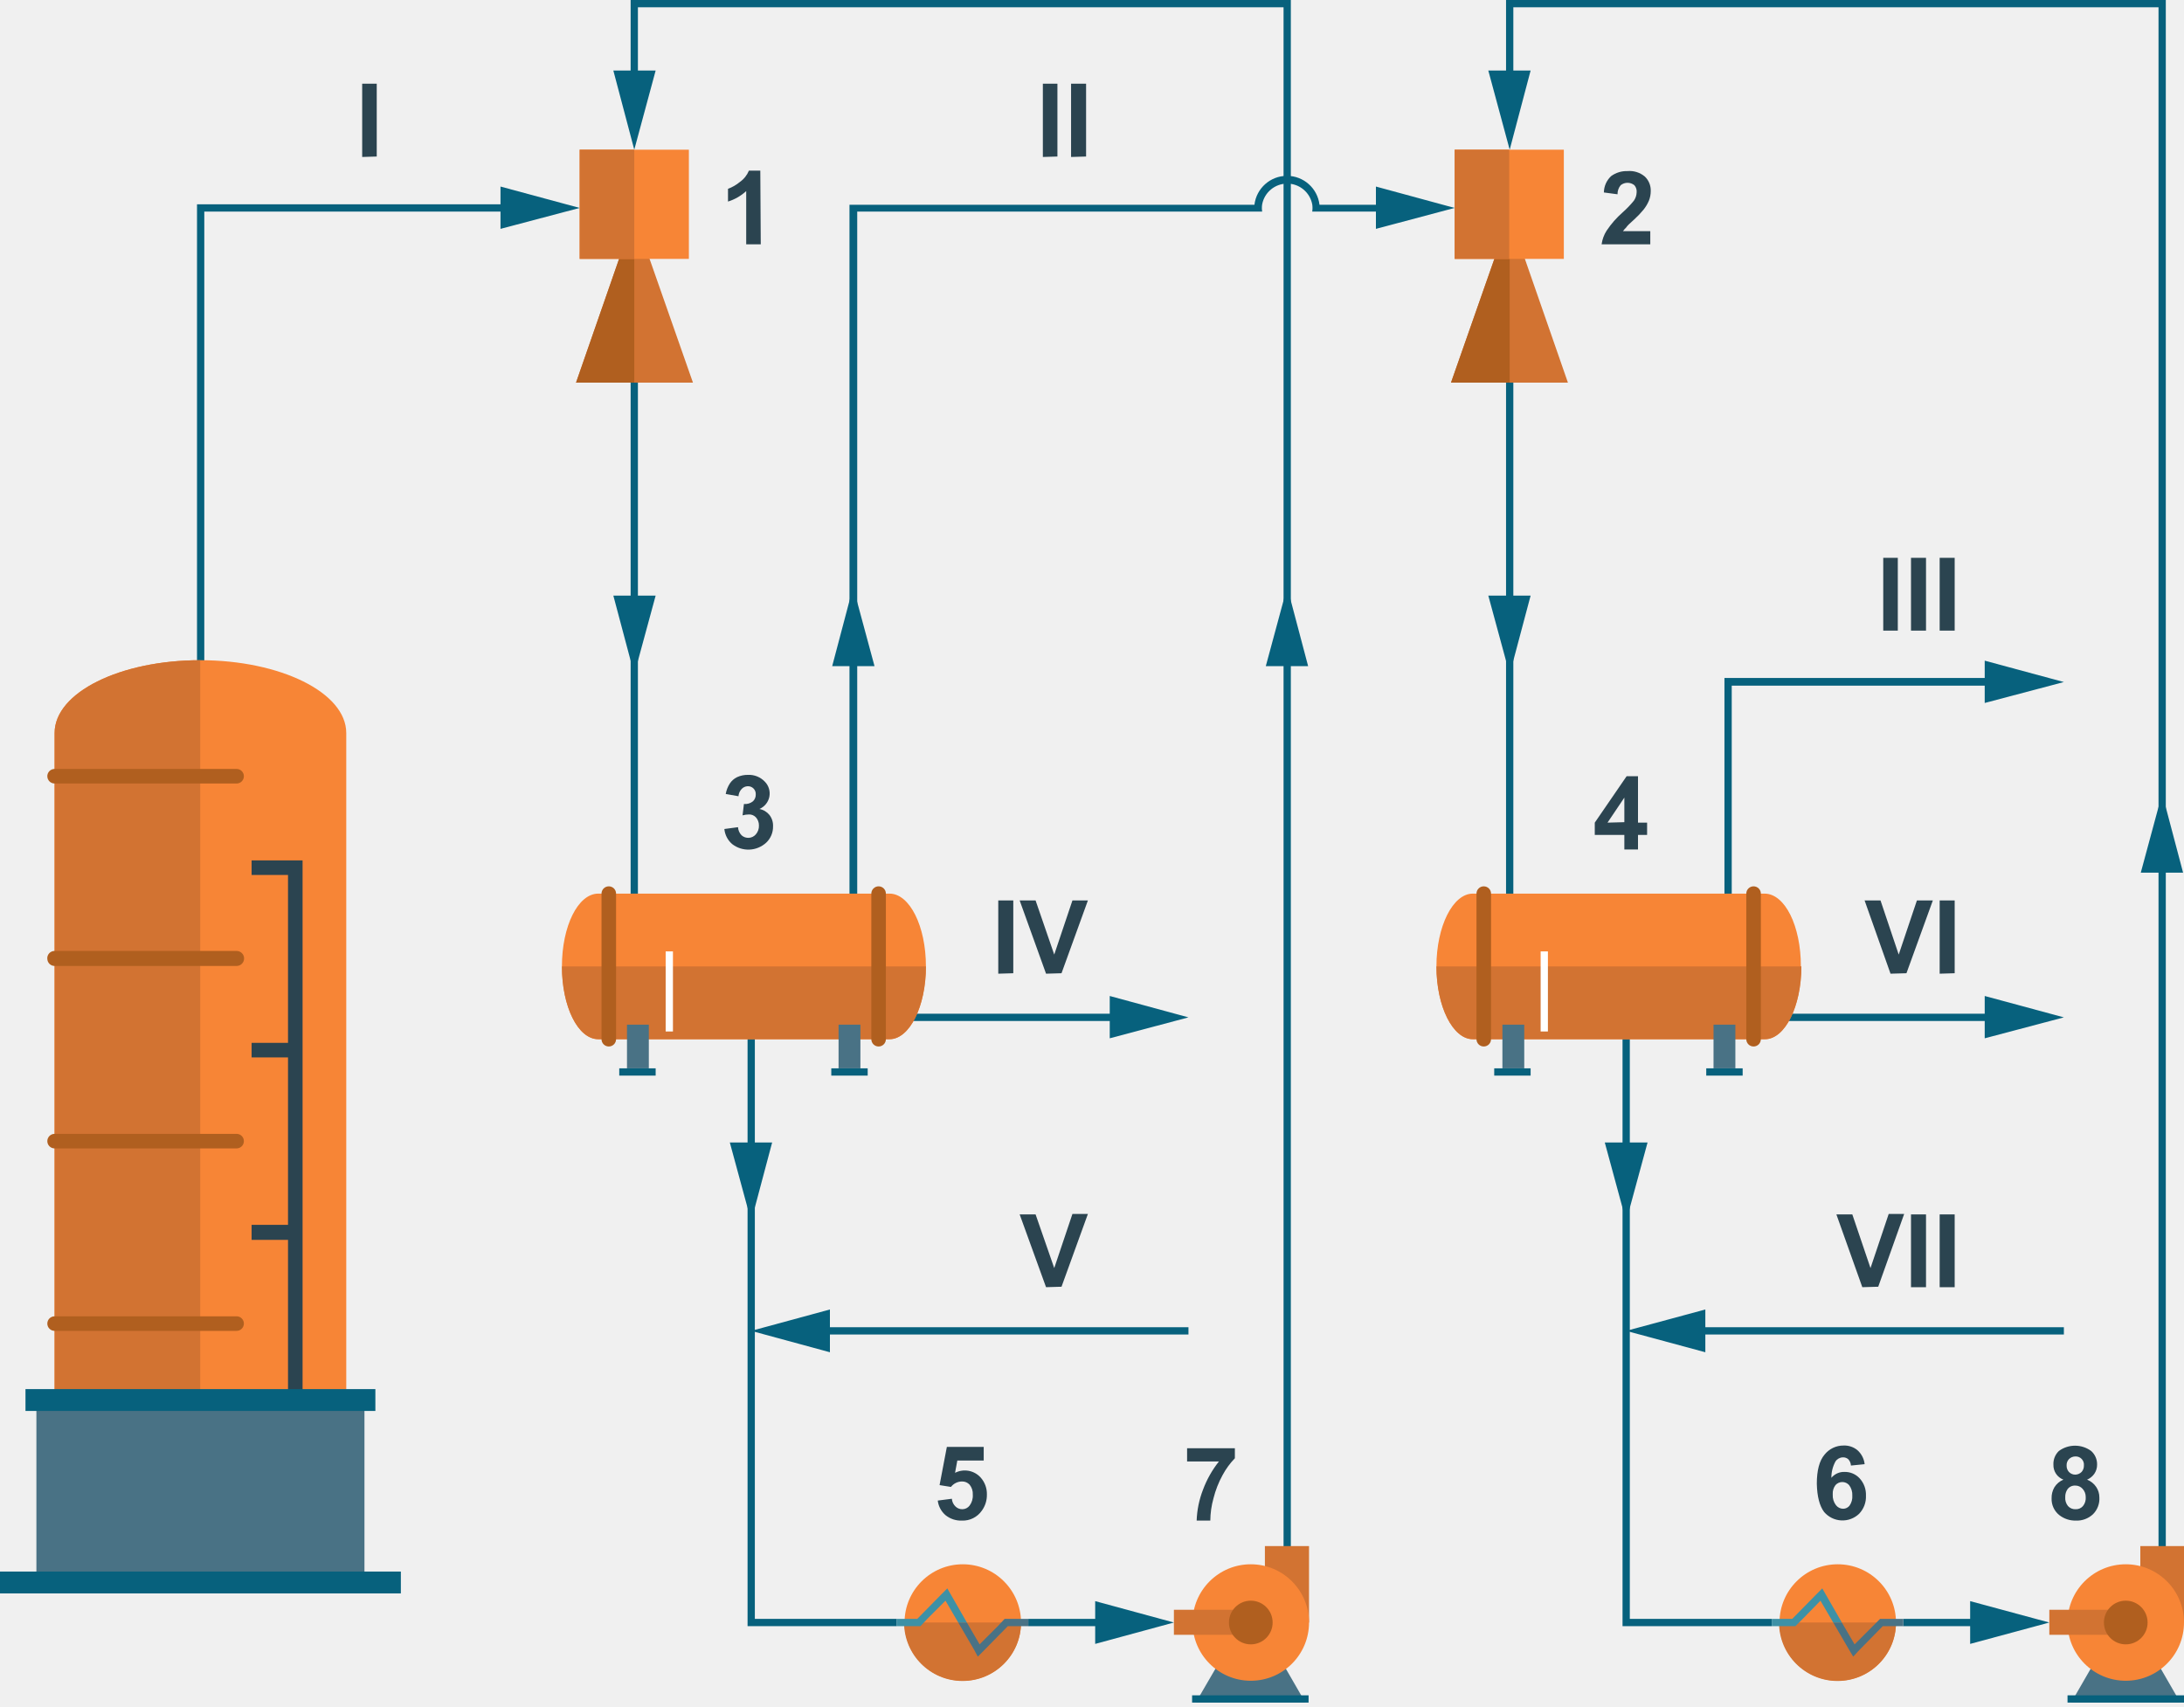
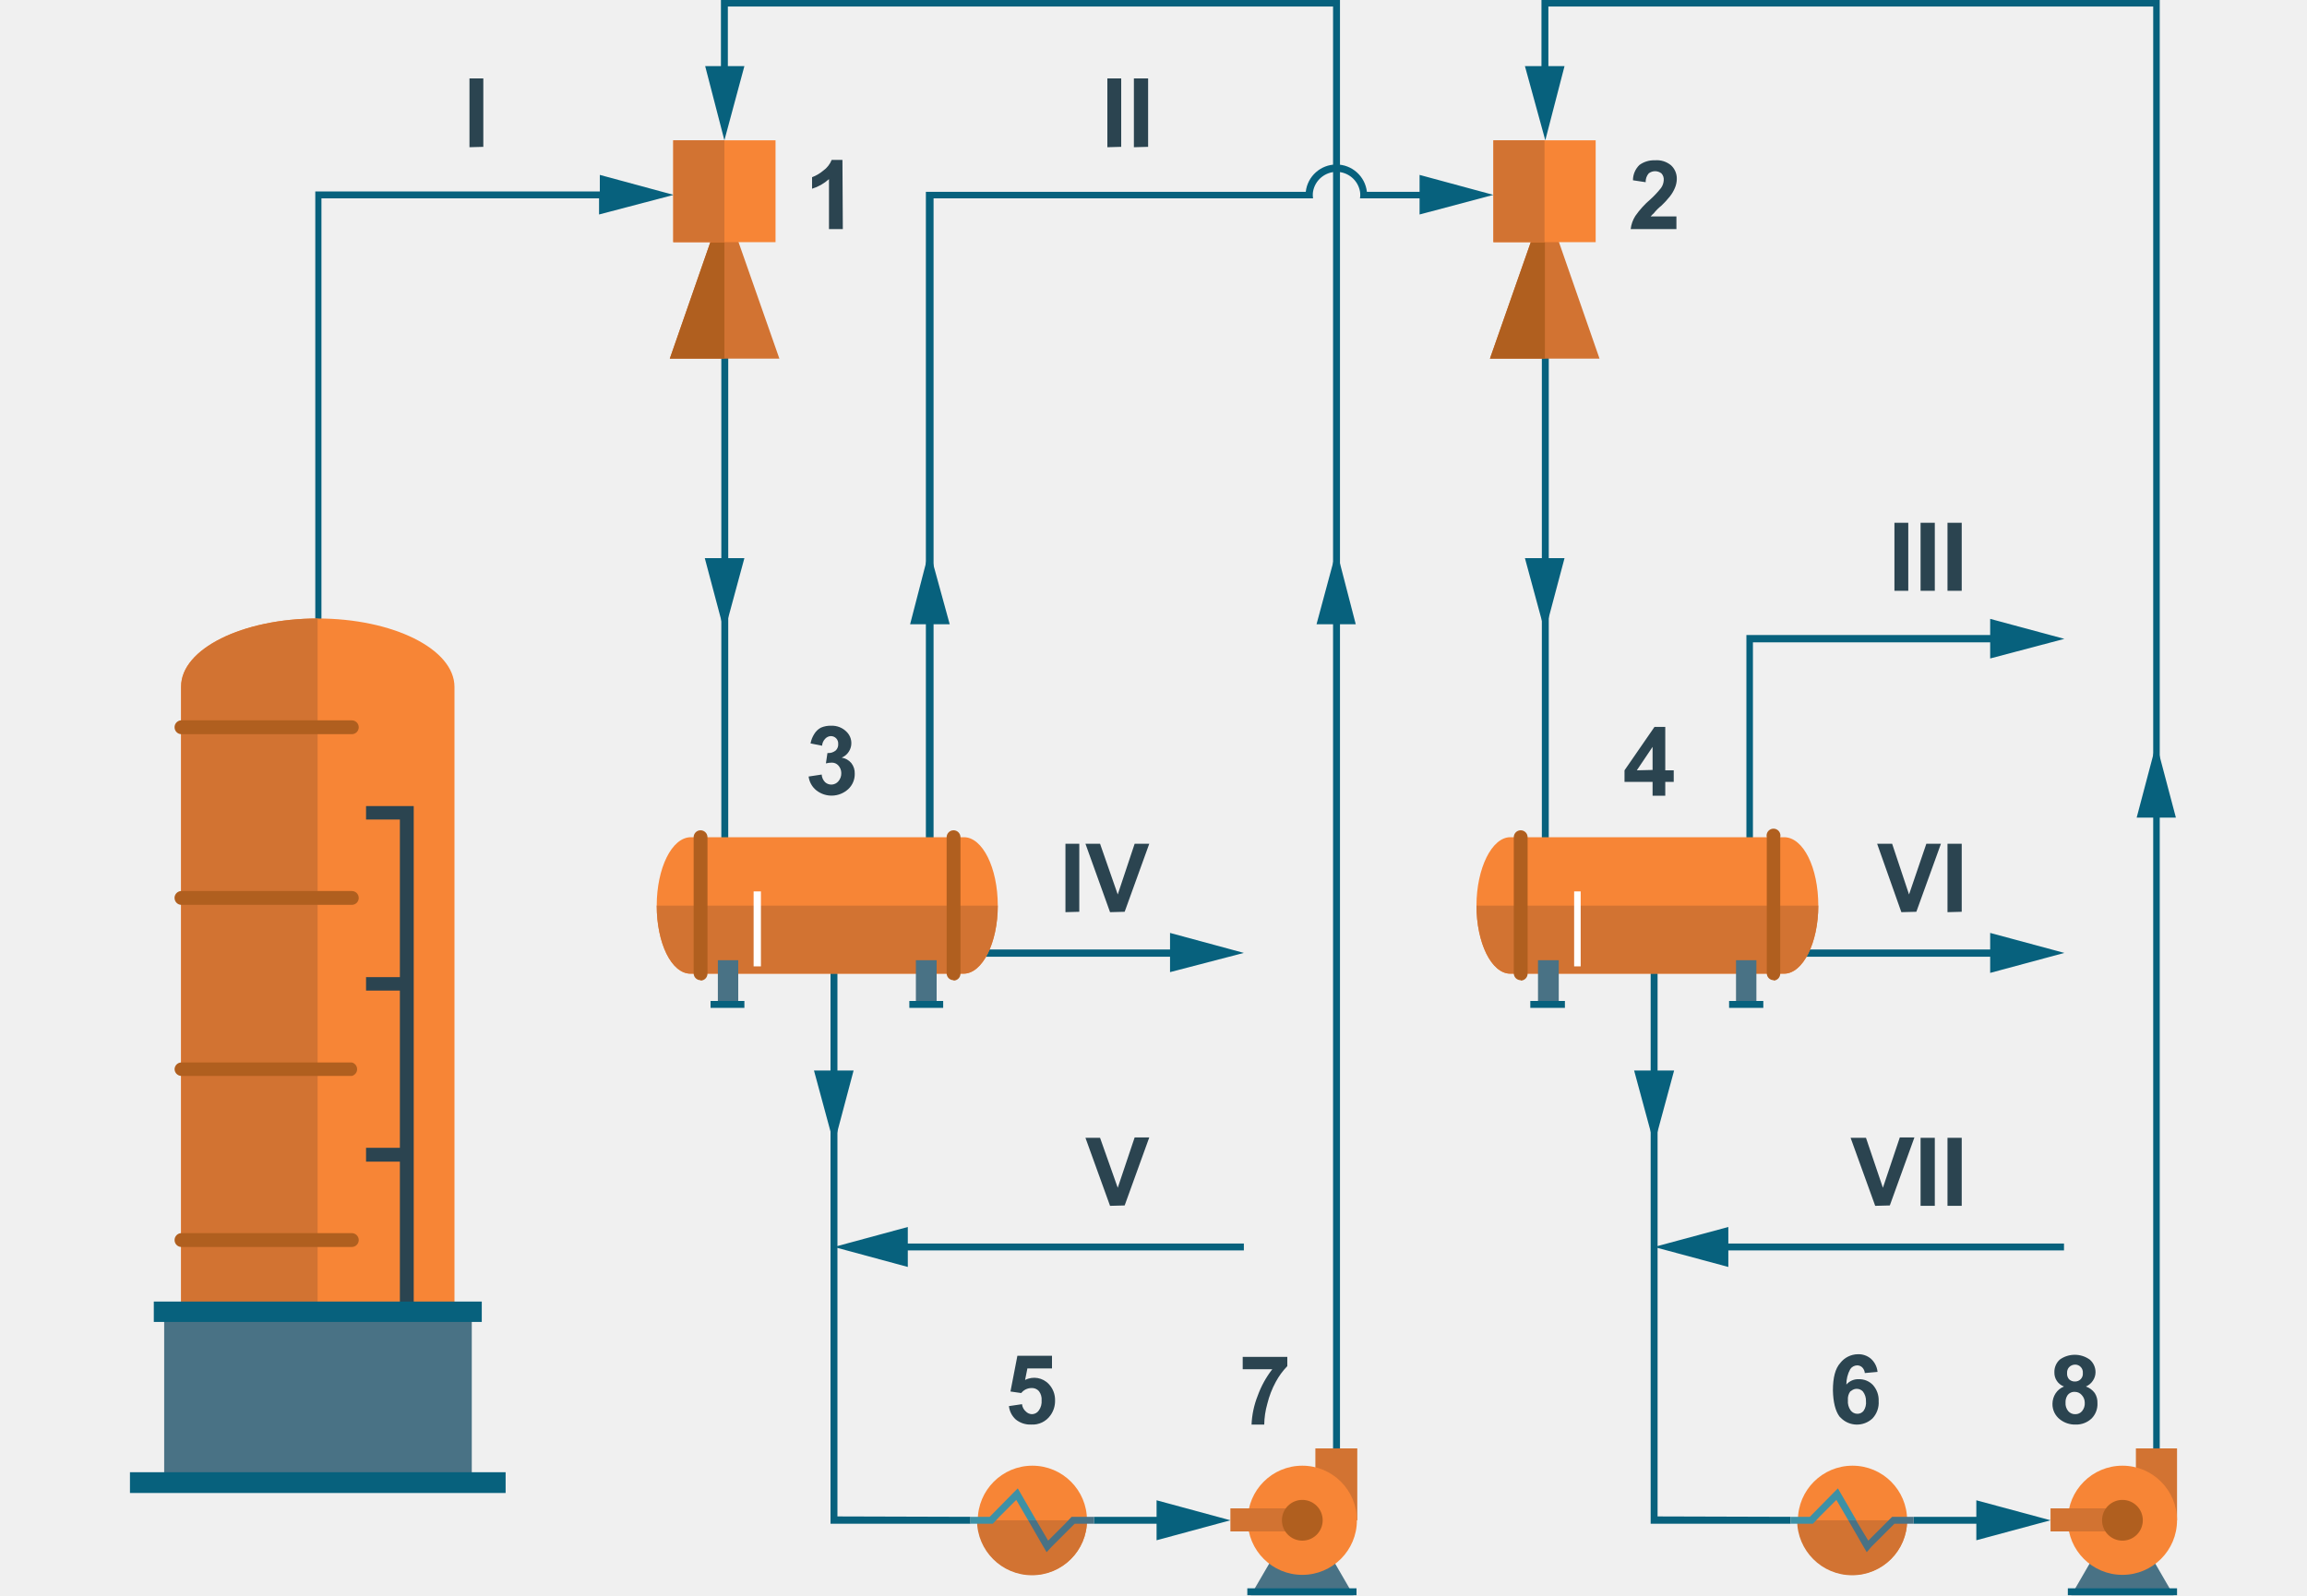
- <svg xmlns="http://www.w3.org/2000/svg" viewBox="0 0 480 375">
+ <svg xmlns="http://www.w3.org/2000/svg" viewBox="0 0 600 415" width="600" height="415">
  <defs>
    <style>.a{fill:#07617d}.b{fill:#d27332}.c{fill:#b05f1f}.d{fill:#f78536}.e{fill:#497285}.f{fill:#fff}.g{fill:#3d91a6}.h{fill:#2b4450}</style>
  </defs>
-   <path d="M302.4 50.3v-3.8h-14a5 5 0 0 0 0-1.6 5.6 5.6 0 0 0-11 0 5 5 0 0 0 0 1.6h-89v151.4h-1.7V45h89a7.2 7.2 0 0 1 14.3 0h12.4V41l17.3 4.7ZM476 0v340.6h-1.6V1.6H332.6v13.9h3.8l-4.6 17.4-4.7-17.4h3.9V0h145zM331 82.5h1.6v115.4H331zM138.6 82.5h1.6v115.4h-1.6z" class="a" />
-   <path d="M436.2 154.5v-3.8h-55.6v47.2H379V149h57.2v-3.8l17.4 4.7-17.4 4.6zM110 50.3v-3.8H44.9v100.1h-1.6V44.9H110V41l17.4 4.7-17.4 4.6zM453.6 291.7v1.6h-78.8v3.9l-17.4-4.7 17.4-4.7v3.9h78.8zM436.2 228.2v-3.8h-43.5v-1.6h43.5v-3.9l17.4 4.7-17.4 4.6zM433 361.3v-3.9h-14.7v-1.6H433v-3.9l17.4 4.7-17.4 4.7z" class="a" />
-   <path d="M389.4 355.8v1.6h-32.8V226.8h1.6v129h31.2zM182.9 146.4l4.6-17.4 4.7 17.4h-9.3zM278.2 146.4l4.7-17.4 4.6 17.4h-9.3z" class="a" />
-   <path d="m352.7 251.1 4.7 17.3 4.7-17.3h-9.4zM283.7 0v340.6h-1.6V1.6H140.2v13.9h3.9l-4.7 17.4-4.6-17.4h3.8V0h145.1z" class="a" />
-   <path d="M261.2 291.7v1.6h-78.8v3.9l-17.3-4.7 17.3-4.7v3.9h78.8zM243.9 228.2v-3.8h-43.6v-1.6h43.6v-3.9l17.3 4.7-17.3 4.6zM240.7 361.3v-3.9H226v-1.6h14.7v-3.9l17.3 4.7-17.3 4.7z" class="a" />
-   <path d="M197.1 355.8v1.6h-32.8V226.8h1.6v129h31.2z" class="a" />
-   <path d="m160.4 251.1 4.7 17.3 4.6-17.3h-9.3zM470.5 191.8l4.7-17.4 4.6 17.4h-9.3zM327.1 130.9l4.7 17.3 4.6-17.3h-9.3zM134.8 130.9l4.6 17.3 4.7-17.3h-9.3z" class="a" />
-   <path d="m139.4 47.3-12.8 36.8h25.7l-12.9-36.8z" class="b" />
-   <path d="M139.4 47.3v36.8h-12.8l12.8-36.8z" class="c" />
-   <path d="M127.4 32.9h24v24h-24z" class="d" />
-   <path d="M127.4 32.9h12v24h-12zM331.8 47.3l-12.9 36.8h25.7l-12.8-36.8z" class="b" />
-   <path d="M331.8 47.3v36.8h-12.9l12.9-36.8z" class="c" />
-   <path d="M319.7 32.9h24v24h-24z" class="d" />
-   <path d="M319.7 32.9h12v24h-12z" class="b" />
-   <path d="m467.2 353.4-12 20.8h24l-12-20.8z" class="e" />
-   <path d="M470.4 356.6v-16.8h9.6v16.8z" class="b" />
-   <circle cx="467.2" cy="356.6" r="12.8" class="d" />
-   <path d="M450.4 353.8h16.8v5.5h-16.8z" class="b" />
-   <circle cx="467.2" cy="356.6" r="4.8" class="c" />
-   <path d="M454.4 372.6H480v1.6h-25.6z" class="a" />
-   <path d="M395.9 212.4c0 8.8-3.6 16-8 16h-64.2c-4.4 0-8-7.2-8-16s3.6-16 8-16h64.1c4.5 0 8 7.1 8 16Z" class="d" />
-   <path d="M395.9 212.4c0 8.8-3.6 16-8 16h-64.2c-4.4 0-8-7.2-8-16Z" class="b" />
-   <path d="M326.1 230a1.6 1.6 0 0 1-1.6-1.6v-32a1.6 1.6 0 1 1 3.2 0v32a1.6 1.6 0 0 1-1.6 1.6ZM385.4 230a1.6 1.6 0 0 1-1.6-1.6v-32a1.6 1.6 0 1 1 3.2 0v32a1.6 1.6 0 0 1-1.6 1.6Z" class="c" />
-   <path d="M330.2 225.2h4.8v9.6h-4.8zM376.6 225.2h4.8v9.6h-4.8z" class="e" />
-   <path d="M328.4 234.8h8v1.6h-8zM375 234.8h8v1.6h-8z" class="a" />
-   <path d="M338.6 209.1h1.6v17.6h-1.6z" class="f" />
-   <circle cx="403.9" cy="356.6" r="12.8" class="d" />
-   <path d="M416.7 356.6a12.8 12.8 0 0 1-25.7 0Z" class="b" />
-   <path d="M418.3 355.8v1.6h-4.5l-5.4 5.5-1.1 1.2-.9-1.5-3.5-6h1.9l2.8 4.8 4-4 1.6-1.6h5.1z" class="e" />
-   <path d="M404.8 356.6h-1.9l-2.8-4.8-3.9 4-1.6 1.6h-5.2v-1.6h4.5l5.4-5.5 1.2-1.2 4.3 7.5z" class="g" />
-   <path d="M44 321.3c-17.6 0-32-7.1-32-16V161.1c0-8.9 14.4-16 32-16s32.1 7.1 32.1 16v144.2c0 8.9-14.3 16-32 16Z" class="d" />
-   <path d="M44 321.3c-17.6 0-32-7.1-32-16V161.1c0-8.9 14.4-16 32-16Z" class="b" />
-   <path d="M10.4 170.7A1.6 1.6 0 0 1 12 169h40a1.6 1.6 0 1 1 0 3.2H12a1.6 1.6 0 0 1-1.6-1.6ZM10.4 210.8A1.6 1.6 0 0 1 12 209h40a1.6 1.6 0 1 1 0 3.3H12a1.6 1.6 0 0 1-1.6-1.6ZM10.4 250.8a1.6 1.6 0 0 1 1.6-1.6h40a1.6 1.6 0 1 1 0 3.2H12a1.6 1.6 0 0 1-1.6-1.6ZM10.4 290.9a1.6 1.6 0 0 1 1.6-1.6h40a1.6 1.6 0 1 1 0 3.2H12a1.6 1.6 0 0 1-1.6-1.6Z" class="c" />
-   <path d="M8 307.7h72.1v40.1H8z" class="e" />
-   <path d="M66.5 189.1v118.6h-3.2v-35.2h-8v-3.3h8v-36.8h-8v-3.2h8v-36.9h-8v-3.2h11.2z" class="h" />
-   <path d="M0 345.4h88.1v4.8H0zM5.6 305.3h76.9v4.8H5.6z" class="a" />
-   <path d="m274.9 353.4-12.1 20.8h24.1l-12-20.8z" class="e" />
-   <path d="M278 356.6v-16.8h9.7v16.8z" class="b" />
-   <circle cx="274.9" cy="356.6" r="12.8" class="d" />
-   <path d="M258 353.8h16.8v5.5H258z" class="b" />
-   <circle cx="274.9" cy="356.6" r="4.8" class="c" />
-   <path d="M262 372.6h25.6v1.6H262z" class="a" />
-   <path d="M203.5 212.4c0 8.8-3.6 16-8 16h-64c-4.5 0-8-7.2-8-16s3.5-16 8-16h64c4.4 0 8 7.1 8 16Z" class="d" />
-   <path d="M203.5 212.4c0 8.8-3.6 16-8 16h-64c-4.5 0-8-7.2-8-16Z" class="b" />
-   <path d="M133.8 230a1.6 1.6 0 0 1-1.6-1.6v-32a1.6 1.6 0 1 1 3.2 0v32a1.6 1.6 0 0 1-1.6 1.6ZM193.1 230a1.6 1.6 0 0 1-1.6-1.6v-32a1.6 1.6 0 1 1 3.2 0v32a1.6 1.6 0 0 1-1.6 1.6Z" class="c" />
-   <path d="M137.8 225.2h4.8v9.6h-4.8zM184.3 225.2h4.8v9.6h-4.8z" class="e" />
-   <path d="M136.1 234.8h8v1.6h-8zM182.7 234.8h8v1.6h-8z" class="a" />
-   <path d="M146.3 209.1h1.6v17.6h-1.6z" class="f" />
-   <circle cx="211.6" cy="356.6" r="12.8" class="d" />
-   <path d="M224.4 356.6a12.8 12.8 0 1 1-25.7 0Z" class="b" />
-   <path d="M226 355.8v1.6h-4.5l-5.4 5.5-1.2 1.2-.8-1.5-3.5-6h1.9l2.8 4.8 4-4 1.5-1.6h5.2z" class="e" />
-   <path d="M212.5 356.6h-1.9l-2.8-4.8-4 4-1.5 1.6h-5.2v-1.6h4.5l5.4-5.5 1.2-1.2 4.3 7.5z" class="g" />
-   <path d="M453.5 325.2a3.4 3.4 0 0 1-2.2-3.3 3.9 3.9 0 0 1 1.2-3 6 6 0 0 1 7.1 0 3.9 3.9 0 0 1 1.3 3 3.5 3.5 0 0 1-.6 2 3.7 3.7 0 0 1-1.6 1.3 4.3 4.3 0 0 1 2 1.6 4.1 4.1 0 0 1 .7 2.3 4.8 4.8 0 0 1-1.4 3.7 5.2 5.2 0 0 1-3.8 1.4 5.7 5.7 0 0 1-3.6-1.2 4.5 4.5 0 0 1-1.7-3.7 4.6 4.6 0 0 1 .6-2.4 4.2 4.2 0 0 1 2-1.7Zm.4 3.8a2.8 2.8 0 0 0 .6 2 2.1 2.1 0 0 0 1.7.7 2 2 0 0 0 1.6-.7 2.8 2.8 0 0 0 .6-2 2.6 2.6 0 0 0-.7-1.8 2.1 2.1 0 0 0-1.6-.7 2 2 0 0 0-1.7.8 2.9 2.9 0 0 0-.5 1.7Zm.3-6.9a2 2 0 0 0 .5 1.4 1.9 1.9 0 0 0 1.4.6 2 2 0 0 0 1.4-.6 2 2 0 0 0 .5-1.4 1.8 1.8 0 0 0-1.9-2 2 2 0 0 0-1.4.6 1.9 1.9 0 0 0-.5 1.4ZM260.9 321.2v-2.9h10.5v2.2a16.6 16.6 0 0 0-2.7 3.7 21.4 21.4 0 0 0-2 5.1 18.8 18.8 0 0 0-.7 4.9h-3a20.7 20.7 0 0 1 1.4-6.8 22.7 22.7 0 0 1 3.5-6.2ZM409.8 321.8l-3 .3a2.2 2.2 0 0 0-.6-1.4 1.7 1.7 0 0 0-1.2-.4 2 2 0 0 0-1.6.9 7.4 7.4 0 0 0-.9 3.6 3.6 3.6 0 0 1 2.9-1.3 4.4 4.4 0 0 1 3.3 1.4 5.3 5.3 0 0 1 1.4 3.8 5.4 5.4 0 0 1-1.5 4 5.3 5.3 0 0 1-7.7-.4q-1.5-2-1.6-6.2 0-4.4 1.7-6.4a5.3 5.3 0 0 1 4.2-2 4.5 4.5 0 0 1 3 1 4.8 4.8 0 0 1 1.6 3Zm-7 6.7a3.5 3.5 0 0 0 .7 2.3 2 2 0 0 0 1.6.8 1.8 1.8 0 0 0 1.4-.7 3.4 3.4 0 0 0 .6-2.2 3.5 3.5 0 0 0-.7-2.3 2 2 0 0 0-3 0 3 3 0 0 0-.6 2ZM206.1 329.8l3.1-.4a2.6 2.6 0 0 0 .8 1.7 2.1 2.1 0 0 0 1.5.6 2 2 0 0 0 1.6-.8 3.6 3.6 0 0 0 .7-2.4 3.2 3.2 0 0 0-.7-2.2 2.2 2.2 0 0 0-1.7-.7 3.1 3.1 0 0 0-2.4 1.2l-2.5-.4 1.6-8.4h8.1v3h-5.8l-.5 2.7a4.7 4.7 0 0 1 5.6 1 5.4 5.4 0 0 1 1.4 3.8 5.8 5.8 0 0 1-1.1 3.5 5.1 5.1 0 0 1-4.4 2.2 5.4 5.4 0 0 1-3.6-1.2 5 5 0 0 1-1.7-3.2ZM357 186.7v-3.2h-6.5v-2.7l7-10.2h2.5v10.2h2v2.7h-2v3.2Zm0-6v-5.4l-3.7 5.5ZM159.2 182.2l3-.4a2.8 2.8 0 0 0 .8 1.8 2.2 2.2 0 0 0 3.1-.2 2.8 2.8 0 0 0 .7-2 2.6 2.6 0 0 0-.7-1.8 2 2 0 0 0-1.5-.6 5.4 5.4 0 0 0-1.4.2l.3-2.5a2.7 2.7 0 0 0 2-.6 2 2 0 0 0 .6-1.5 1.7 1.7 0 0 0-1.8-1.8 1.9 1.9 0 0 0-1.3.6 2.6 2.6 0 0 0-.7 1.6l-2.8-.5a6.3 6.3 0 0 1 .9-2.3 4 4 0 0 1 1.6-1.4 5.6 5.6 0 0 1 2.4-.5 4.8 4.8 0 0 1 3.7 1.5 3.7 3.7 0 0 1-1.2 6 3.7 3.7 0 0 1 2.2 1.3 3.8 3.8 0 0 1 .8 2.5 4.8 4.8 0 0 1-1.5 3.6 5.8 5.8 0 0 1-7.5.3 5 5 0 0 1-1.7-3.3ZM362.7 50.8v2.9H352a7.4 7.4 0 0 1 1.1-3 20.5 20.5 0 0 1 3.5-4 21.8 21.8 0 0 0 2.5-2.6 3.4 3.4 0 0 0 .6-1.8 2.1 2.1 0 0 0-.5-1.6 2.4 2.4 0 0 0-3 0 3 3 0 0 0-.7 2l-3-.4a5 5 0 0 1 1.6-3.6 5.8 5.8 0 0 1 3.6-1.1 5.2 5.2 0 0 1 3.8 1.2 4.2 4.2 0 0 1 1.3 3.2 5.6 5.6 0 0 1-.4 2.1 8.4 8.4 0 0 1-1.2 2 19.8 19.8 0 0 1-2 2.1q-1.5 1.3-1.8 1.8a5.4 5.4 0 0 0-.7.8ZM167.2 53.7H164V42a10.6 10.6 0 0 1-4 2.3v-2.8a9 9 0 0 0 2.6-1.5 5.7 5.7 0 0 0 2-2.5h2.5ZM409.3 282.9l-5.7-16h3.5l4 11.8 4-11.9h3.4l-5.7 16ZM420 282.9v-16h3.3v16ZM426.3 282.9v-16h3.3v16ZM415.5 214l-5.7-16.1h3.5l4 11.9 4-11.9h3.5l-5.8 16ZM426.3 214v-16.1h3.3v16ZM229.9 282.9l-5.8-16h3.5l4.1 11.8 4-11.9h3.4l-5.8 16ZM219.4 214v-16.1h3.3v16ZM229.9 214l-5.8-16.1h3.5l4.1 11.9 4-11.9h3.4l-5.8 16ZM413.9 138.6v-16h3.2v16ZM420 138.6v-16h3.3v16ZM426.3 138.6v-16h3.3v16ZM229.2 34.5V18.4h3.2v16ZM235.4 34.5V18.4h3.3v16ZM79.6 34.5V18.4h3.2v16Z" class="h" />
+   <path d="M369.2 55.8v-4.2h-15.5a5.5 5.5 0 0 0 0-1.8 6.2 6.2 0 0 0-12.2 0 5.5 5.5 0 0 0 0 1.8h-98.7v167.9h-2V49.9h98.8a8 8 0 0 1 15.9 0h13.7v-4.4l19.2 5.2ZM561.7 0v377.7H560V1.7H402.7v15.5h4.2l-5 19.3-5.3-19.3h4.3V0ZM401 91.5h1.8v128h-1.8Zm-213.4 0h1.8v128h-1.8Z" class="a" />
+   <path d="M517.6 171.3v-4.2h-61.7v52.4h-1.7v-54.3h63.4V161l19.3 5.2ZM155.8 55.8v-4.2H83.6v111H82V49.8h74v-4.3l19.2 5.2Zm381 267.7v1.8h-87.3v4.3l-19.3-5.2 19.3-5.2v4.3h87.4Zm-19.2-70.4v-4.2h-48.3V247h48.3v-4.3l19.3 5.2ZM514 400.7v-4.3h-16.3v-1.8H514v-4.3l19.3 5.2-19.3 5.2Z" class="a" />
+   <path d="M465.7 394.6v1.8h-36.4V251.5h1.8v143Zm-229-232.2 5-19.3 5.3 19.3Zm105.7 0 5.2-19.3 5 19.3Z" class="a" />
+   <path d="m425 278.5 5.2 19.2 5.2-19.2ZM348.5 0v377.7h-1.8V1.7H189.3v15.5h4.3l-5.2 19.3-5-19.3h4.1V0Z" class="a" />
+   <path d="M323.5 323.5v1.8h-87.4v4.3l-19.2-5.2 19.2-5.2v4.3Zm-19.2-70.4v-4.2H256V247h48.3v-4.3l19.2 5.2-19.2 5Zm-3.5 147.6v-4.3h-16.3v-1.8h16.3v-4.3l19.2 5.2-19.2 5.2Z" class="a" />
+   <path d="M252.4 394.6v1.8H216V251.5h1.8v143Z" class="a" />
+   <path d="m211.7 278.5 5.2 19.2 5.1-19.2Zm344-65.8 5.1-19.3 5.1 19.3Zm-159.1-67.5 5.2 19.2 5.1-19.2h-10.3Zm-213.3 0 5.1 19.2 5.2-19.2Z" class="a" />
+   <path d="m188.4 52.5-14.2 40.8h28.5Z" class="b" />
+   <path d="M188.4 52.5v40.8h-14.2Z" class="c" />
+   <path d="M175.1 36.5h26.6V63h-26.6Z" class="d" />
+   <path d="M175.1 36.5h13.3V63h-13.3Zm226.7 16-14.3 40.8H416l-14.2-40.8Z" class="b" />
+   <path d="M401.8 52.5v40.8h-14.3Z" class="c" />
+   <path d="M388.4 36.5H415V63h-26.6Z" class="d" />
+   <path d="M388.4 36.5h13.3V63h-13.3Z" class="b" />
+   <path d="m552 392-13.3 23h26.6Z" class="e" />
+   <path d="M555.5 395.5v-18.7h10.7v18.7Z" class="b" />
+   <circle cx="552" cy="395.5" r="14.2" class="d" />
+   <path d="M533.3 392.4H552v6h-18.7Z" class="b" />
+   <circle cx="552" cy="395.5" r="5.3" class="c" />
+   <path d="M537.8 413.2h28.4v1.8h-28.4Z" class="a" />
+   <path d="M472.9 235.6c0 9.7-4 17.7-8.9 17.7h-71.2c-4.9 0-8.8-8-8.8-17.7s4-17.8 8.8-17.8H464c5 0 8.9 7.9 8.9 17.8Z" class="d" />
+   <path d="M472.9 235.6c0 9.7-4 17.7-8.9 17.7h-71.2c-4.9 0-8.8-8-8.8-17.7Z" class="b" />
+   <path d="M395.5 255a1.8 1.8 0 0 1-1.8-1.7v-35.5a1.8 1.8 0 1 1 3.6 0v35.5a1.8 1.8 0 0 1-1.8 1.8Zm65.8 0a1.8 1.8 0 0 1-1.8-1.7v-35.5a1.8 1.8 0 1 1 3.5 0v35.5a1.8 1.8 0 0 1-1.7 1.8Z" class="c" />
+   <path d="M400 249.8h5.4v10.6H400Zm51.5 0h5.3v10.6h-5.3Z" class="e" />
+   <path d="M398 260.4h9v1.8h-9Zm51.7 0h8.9v1.8h-8.9Z" class="a" />
+   <path d="M409.4 231.9h1.7v19.5h-1.7Z" class="f" />
+   <circle cx="481.8" cy="395.5" r="14.2" class="d" />
+   <path d="M496 395.5a14.3 14.3 0 0 1-28.6 0Z" class="b" />
+   <path d="M497.7 394.6v1.8h-5l-6 6-1.2 1.4-1-1.7-3.8-6.6h2l3.2 5.3 4.4-4.4 1.8-1.8Z" class="e" />
+   <path d="M482.8 395.5h-2.1l-3.1-5.3-4.4 4.4-1.7 1.8h-5.8v-1.8h5l6-6.1 1.3-1.3Z" class="g" />
+   <path d="M82.6 356.3c-19.5 0-35.5-7.8-35.5-17.7v-160c0-9.8 16-17.7 35.5-17.7s35.6 7.9 35.6 17.8v159.9c0 9.9-15.8 17.7-35.5 17.7Z" class="d" />
+   <path d="M82.6 356.3c-19.5 0-35.5-7.8-35.5-17.7v-160c0-9.8 16-17.7 35.5-17.7Z" class="b" />
+   <path d="M45.4 189.3a1.8 1.8 0 0 1 1.6-1.9h44.5a1.8 1.8 0 0 1 0 3.6H47.1a1.8 1.8 0 0 1-1.7-1.8Zm0 44.5a1.8 1.8 0 0 1 1.7-2h44.4a1.8 1.8 0 1 1 0 3.6H47.1a1.8 1.8 0 0 1-1.7-1.7Zm0 44.3a1.8 1.8 0 0 1 1.7-1.7h44.4a1.8 1.8 0 0 1 0 3.5H47.1a1.8 1.8 0 0 1-1.7-1.8Zm0 44.5a1.8 1.8 0 0 1 1.7-1.8h44.4a1.8 1.8 0 0 1 0 3.6H47.1a1.8 1.8 0 0 1-1.7-1.8Z" class="c" />
+   <path d="M42.7 341.2h80v44.5h-80Z" class="e" />
+   <path d="M107.6 209.7v131.5H104v-39h-8.8v-3.6h8.8v-40.9h-8.8v-3.5h8.8v-41h-8.8v-3.5Z" class="h" />
+   <path d="M33.8 383h97.7v5.4H33.8Zm6.2-44.4h85.3v5.3H40Z" class="a" />
+   <path d="m338.7 392-13.4 23H352Z" class="e" />
+   <path d="M342.1 395.5v-18.7H353v18.7Z" class="b" />
+   <circle cx="338.7" cy="395.5" r="14.2" class="d" />
+   <path d="M320 392.4h18.6v6H320Z" class="b" />
+   <circle cx="338.7" cy="395.5" r="5.3" class="c" />
+   <path d="M324.4 413.2h28.4v1.8h-28.4Z" class="a" />
+   <path d="M259.5 235.6c0 9.7-4 17.7-8.9 17.7h-71c-5 0-8.8-8-8.8-17.7s3.9-17.8 8.9-17.8h71c4.8 0 8.8 7.9 8.8 17.8Z" class="d" />
+   <path d="M259.5 235.6c0 9.7-4 17.7-8.9 17.7h-71c-5 0-8.8-8-8.8-17.7Z" class="b" />
+   <path d="M182.2 255a1.8 1.8 0 0 1-1.8-1.7v-35.5a1.8 1.8 0 1 1 3.6 0v35.5a1.8 1.8 0 0 1-1.8 1.8Zm65.8 0a1.8 1.8 0 0 1-1.8-1.7v-35.5a1.8 1.8 0 1 1 3.6 0v35.5a1.8 1.8 0 0 1-1.8 1.8Z" class="c" />
+   <path d="M186.7 249.8h5.3v10.6h-5.3Zm51.5 0h5.4v10.6h-5.4Z" class="e" />
+   <path d="M184.8 260.4h8.8v1.8h-8.8Zm51.7 0h8.8v1.8h-8.8Z" class="a" />
+   <path d="M196 231.9h1.9v19.5H196Z" class="f" />
+   <circle cx="268.5" cy="395.5" r="14.2" class="d" />
+   <path d="M282.7 395.5a14.3 14.3 0 1 1-28.6 0Z" class="b" />
+   <path d="M284.5 394.6v1.8h-5l-6 6-1.3 1.4-1-1.7-3.8-6.6h2.1l3.1 5.3 4.4-4.4 1.7-1.8Z" class="e" />
+   <path d="M269.5 395.5h-2.1l-3.1-5.3-4.4 4.4-1.7 1.8h-5.8v-1.8h5l6-6.1 1.3-1.3Z" class="g" />
+   <path d="M536.8 360.7a3.8 3.8 0 0 1-2.5-3.7 4.3 4.3 0 0 1 1.4-3.3 6.7 6.7 0 0 1 7.8 0 4.3 4.3 0 0 1 1.5 3.3 3.9 3.9 0 0 1-.7 2.2 4.1 4.1 0 0 1-1.8 1.5 4.8 4.8 0 0 1 2.3 1.7 4.5 4.5 0 0 1 .7 2.6 5.3 5.3 0 0 1-1.5 4 5.8 5.8 0 0 1-4.2 1.6 6.3 6.3 0 0 1-4-1.3 5 5 0 0 1-2-4.1 5.1 5.1 0 0 1 .8-2.7 4.7 4.7 0 0 1 2.2-1.8Zm.4 4.2a3.1 3.1 0 0 0 .7 2.2 2.3 2.3 0 0 0 1.9.8 2.2 2.2 0 0 0 1.7-.8 3.1 3.1 0 0 0 .7-2.2 2.9 2.9 0 0 0-.8-2 2.3 2.3 0 0 0-1.7-.8 2.2 2.2 0 0 0-2 .9 3.2 3.2 0 0 0-.5 1.9Zm.4-7.7a2.2 2.2 0 0 0 .5 1.6 2.1 2.1 0 0 0 1.6.6 2 2 0 0 0 2-2.2 2 2 0 0 0-2-2.2 2.2 2.2 0 0 0-1.6.7 2.1 2.1 0 0 0-.5 1.5Zm-214.4-1V353h11.6v2.4a18.4 18.4 0 0 0-3 4.1 23.7 23.7 0 0 0-2.2 5.7 20.9 20.9 0 0 0-.8 5.4h-3.3a23 23 0 0 1 1.6-7.5 25.2 25.2 0 0 1 3.8-6.9Zm165.1.7-3.3.3a2.4 2.4 0 0 0-.7-1.5 1.9 1.9 0 0 0-1.3-.5 2.2 2.2 0 0 0-1.8 1 8.2 8.2 0 0 0-1 4 4 4 0 0 1 3.2-1.4 4.9 4.9 0 0 1 3.7 1.5 5.9 5.9 0 0 1 1.5 4.2 6 6 0 0 1-1.6 4.5 5.9 5.9 0 0 1-8.3-.2l-.3-.3q-1.6-2.2-1.7-6.8 0-5 1.9-7.1a5.9 5.9 0 0 1 4.6-2.3 5 5 0 0 1 3.3 1.1 5.3 5.3 0 0 1 1.8 3.4Zm-7.7 7.4a3.9 3.9 0 0 0 .7 2.6 2.2 2.2 0 0 0 1.8.9 2 2 0 0 0 1.6-.8 3.8 3.8 0 0 0 .6-2.5 3.9 3.9 0 0 0-.8-2.5 2.2 2.2 0 0 0-3-.2 2.2 2.2 0 0 0-.3.2 3.3 3.3 0 0 0-.6 2.2Zm-218.2 1.5 3.4-.5a2.9 2.9 0 0 0 1 1.9 2.3 2.3 0 0 0 1.6.7 2.2 2.2 0 0 0 1.8-1 4 4 0 0 0 .7-2.6 3.5 3.5 0 0 0-.7-2.4 2.4 2.4 0 0 0-2-.8 3.4 3.4 0 0 0-2.6 1.3l-2.8-.4 1.8-9.3h9v3.3h-6.4l-.6 3a5.2 5.2 0 0 1 6.2 1.1 6 6 0 0 1 1.6 4.2 6.4 6.4 0 0 1-1.2 3.9 5.7 5.7 0 0 1-5 2.4 6 6 0 0 1-4-1.3 5.5 5.5 0 0 1-1.8-3.5ZM429.8 207v-3.6h-7.3v-3l7.8-11.3h2.8v11.3h2.2v3h-2.2v3.6Zm0-6.7v-6l-4.1 6.1Zm-219.4 1.7 3.3-.5a3.1 3.1 0 0 0 .9 2 2.4 2.4 0 0 0 3.4-.2 3.1 3.1 0 0 0 .8-2.2 2.9 2.9 0 0 0-.8-2 2.2 2.2 0 0 0-1.6-.7 6 6 0 0 0-1.6.2l.4-2.7a3 3 0 0 0 2.2-.7 2.2 2.2 0 0 0 .6-1.7 1.9 1.9 0 0 0-2-2 2.1 2.1 0 0 0-1.4.7 2.9 2.9 0 0 0-.8 1.8l-3-.6a7 7 0 0 1 1-2.5 4.4 4.4 0 0 1 1.7-1.6 6.2 6.2 0 0 1 2.7-.5 5.3 5.3 0 0 1 4 1.6 4.1 4.1 0 0 1-1.3 6.7 4.1 4.1 0 0 1 2.5 1.4 4.2 4.2 0 0 1 .9 2.8 5.3 5.3 0 0 1-1.7 4 6.4 6.4 0 0 1-8.3.3 5.5 5.5 0 0 1-2-3.6ZM436 56.3v3.3h-11.9a8.2 8.2 0 0 1 1.2-3.4 22.7 22.7 0 0 1 4-4.4 24.2 24.2 0 0 0 2.7-2.9 3.8 3.8 0 0 0 .7-2 2.3 2.3 0 0 0-.6-1.8 2.7 2.7 0 0 0-3.3 0 3.3 3.3 0 0 0-.8 2.3l-3.3-.5a5.5 5.5 0 0 1 1.7-4 6.4 6.4 0 0 1 4-1.2 5.8 5.8 0 0 1 4.2 1.3 4.7 4.7 0 0 1 1.5 3.6 6.2 6.2 0 0 1-.5 2.3 9.3 9.3 0 0 1-1.3 2.2 22 22 0 0 1-2.2 2.4 11.8 11.8 0 0 0-2 2 6 6 0 0 0-.8.8Zm-216.8 3.3h-3.6v-13a11.8 11.8 0 0 1-4.4 2.5v-3a10 10 0 0 0 2.9-1.7 6.3 6.3 0 0 0 2.2-2.8h2.8Zm268.5 254.1-6.4-17.7h4l4.4 13 4.4-13.1h3.8l-6.4 17.7Zm11.8 0V296h3.7v17.7Zm7 0V296h3.7v17.7Zm-12-76.4-6.3-17.8h3.9l4.4 13.2 4.5-13.2h3.8l-6.4 17.7Zm12 0v-17.8h3.7v17.7Zm-217.8 76.4-6.4-17.7h3.8l4.6 13 4.4-13.1h3.8l-6.4 17.7Zm-11.6-76.4v-17.8h3.6v17.7Zm11.6 0-6.4-17.8h3.8l4.6 13.2 4.4-13.2h3.8l-6.4 17.7Zm204-83.6V136h3.6v17.7Zm6.8 0V136h3.7v17.7Zm7 0V136h3.7v17.7ZM288 38.3V20.4h3.6v17.8Zm6.9 0V20.4h3.7v17.8Zm-172.8 0V20.4h3.6v17.8Z" class="h" />
</svg>
